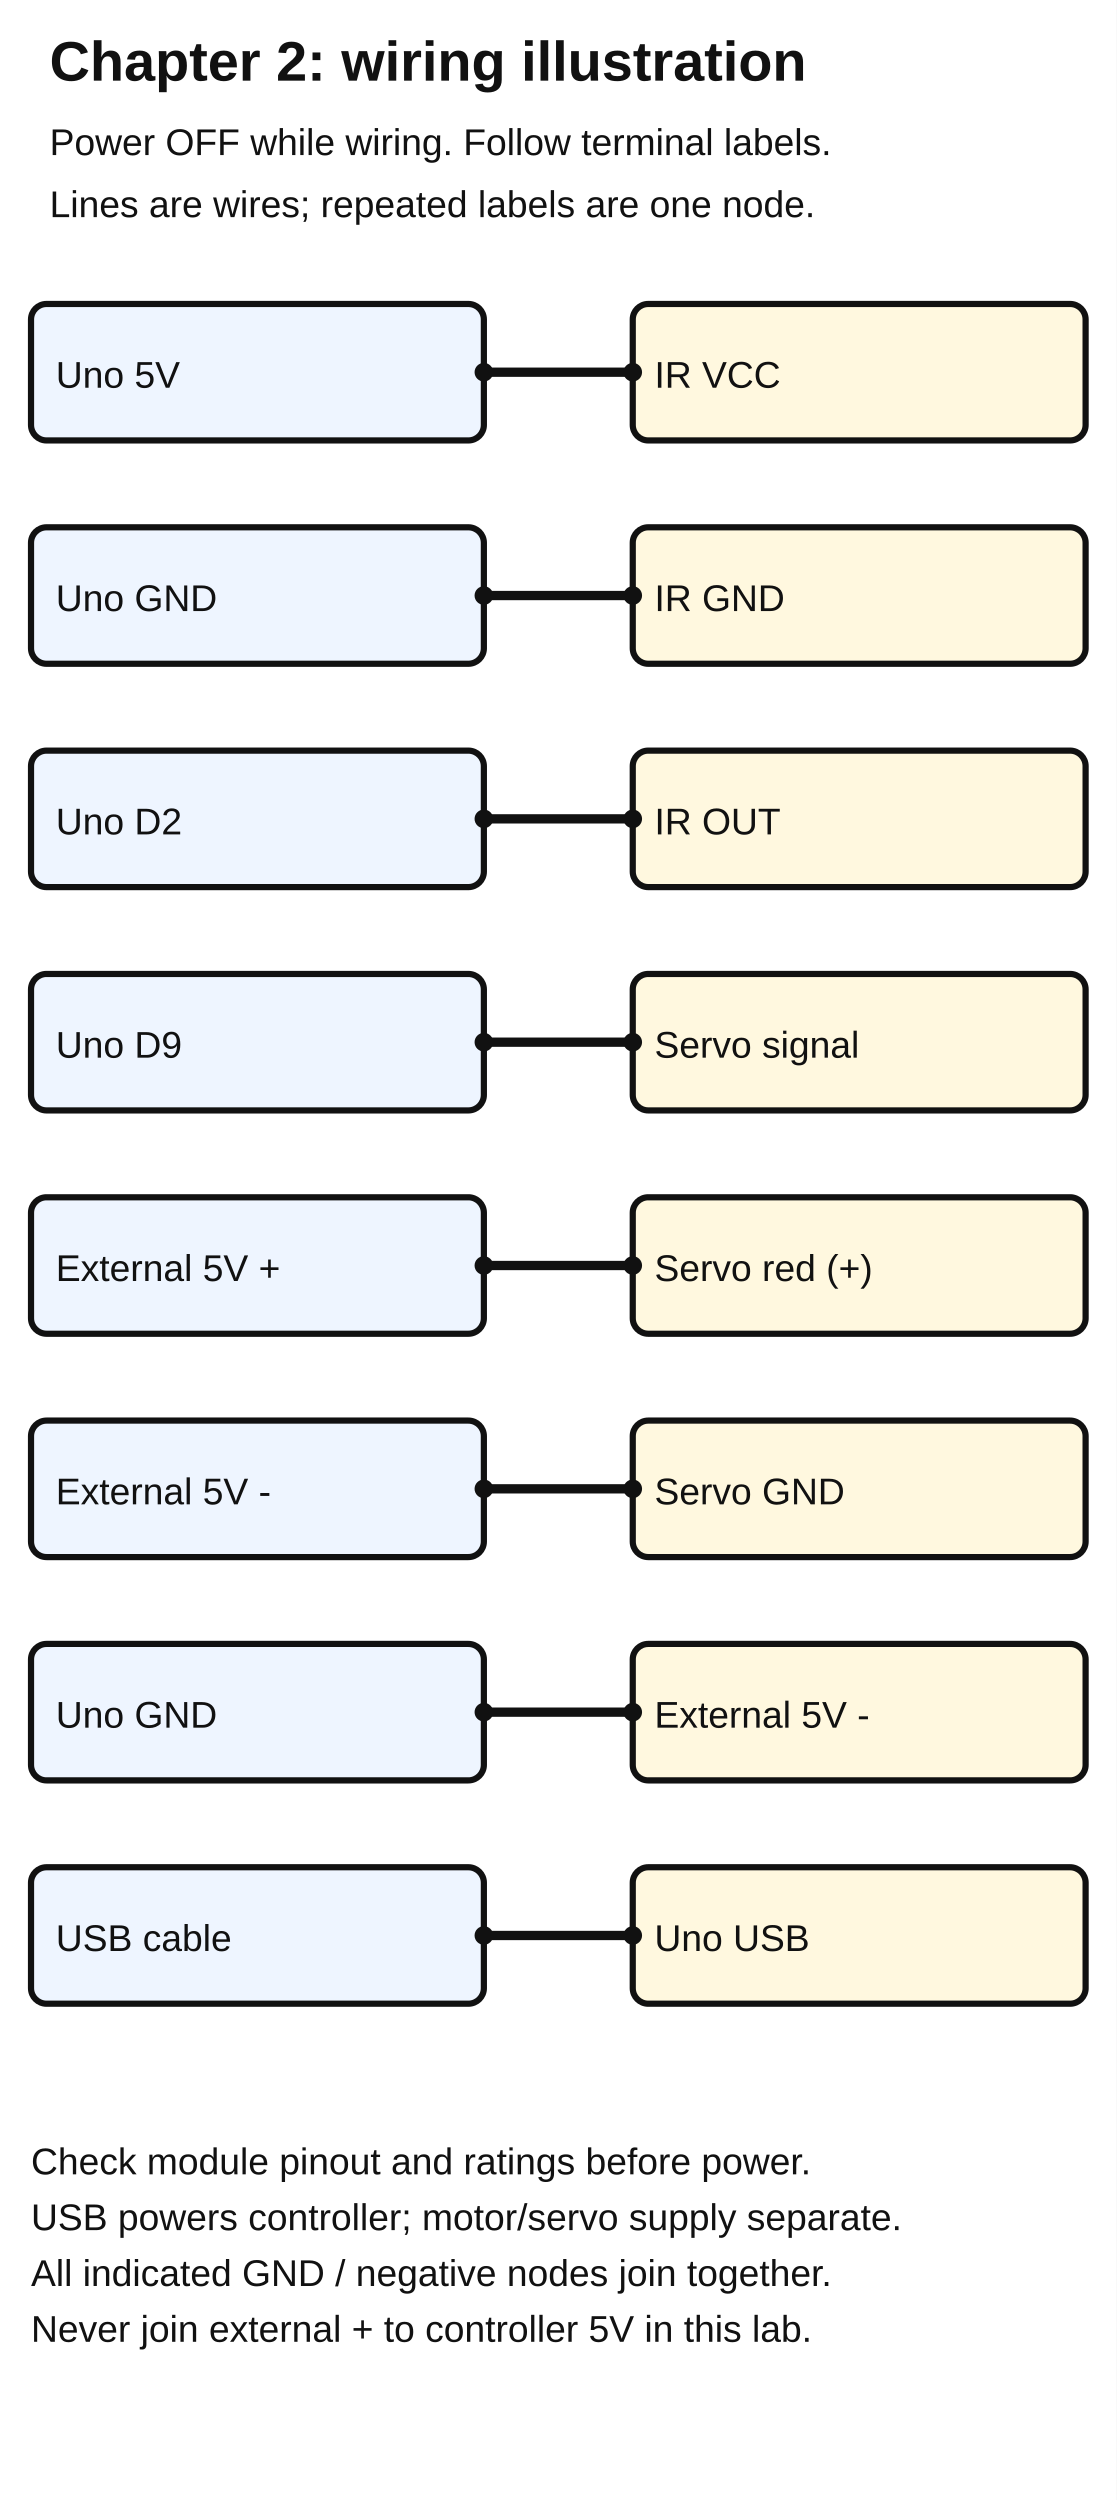
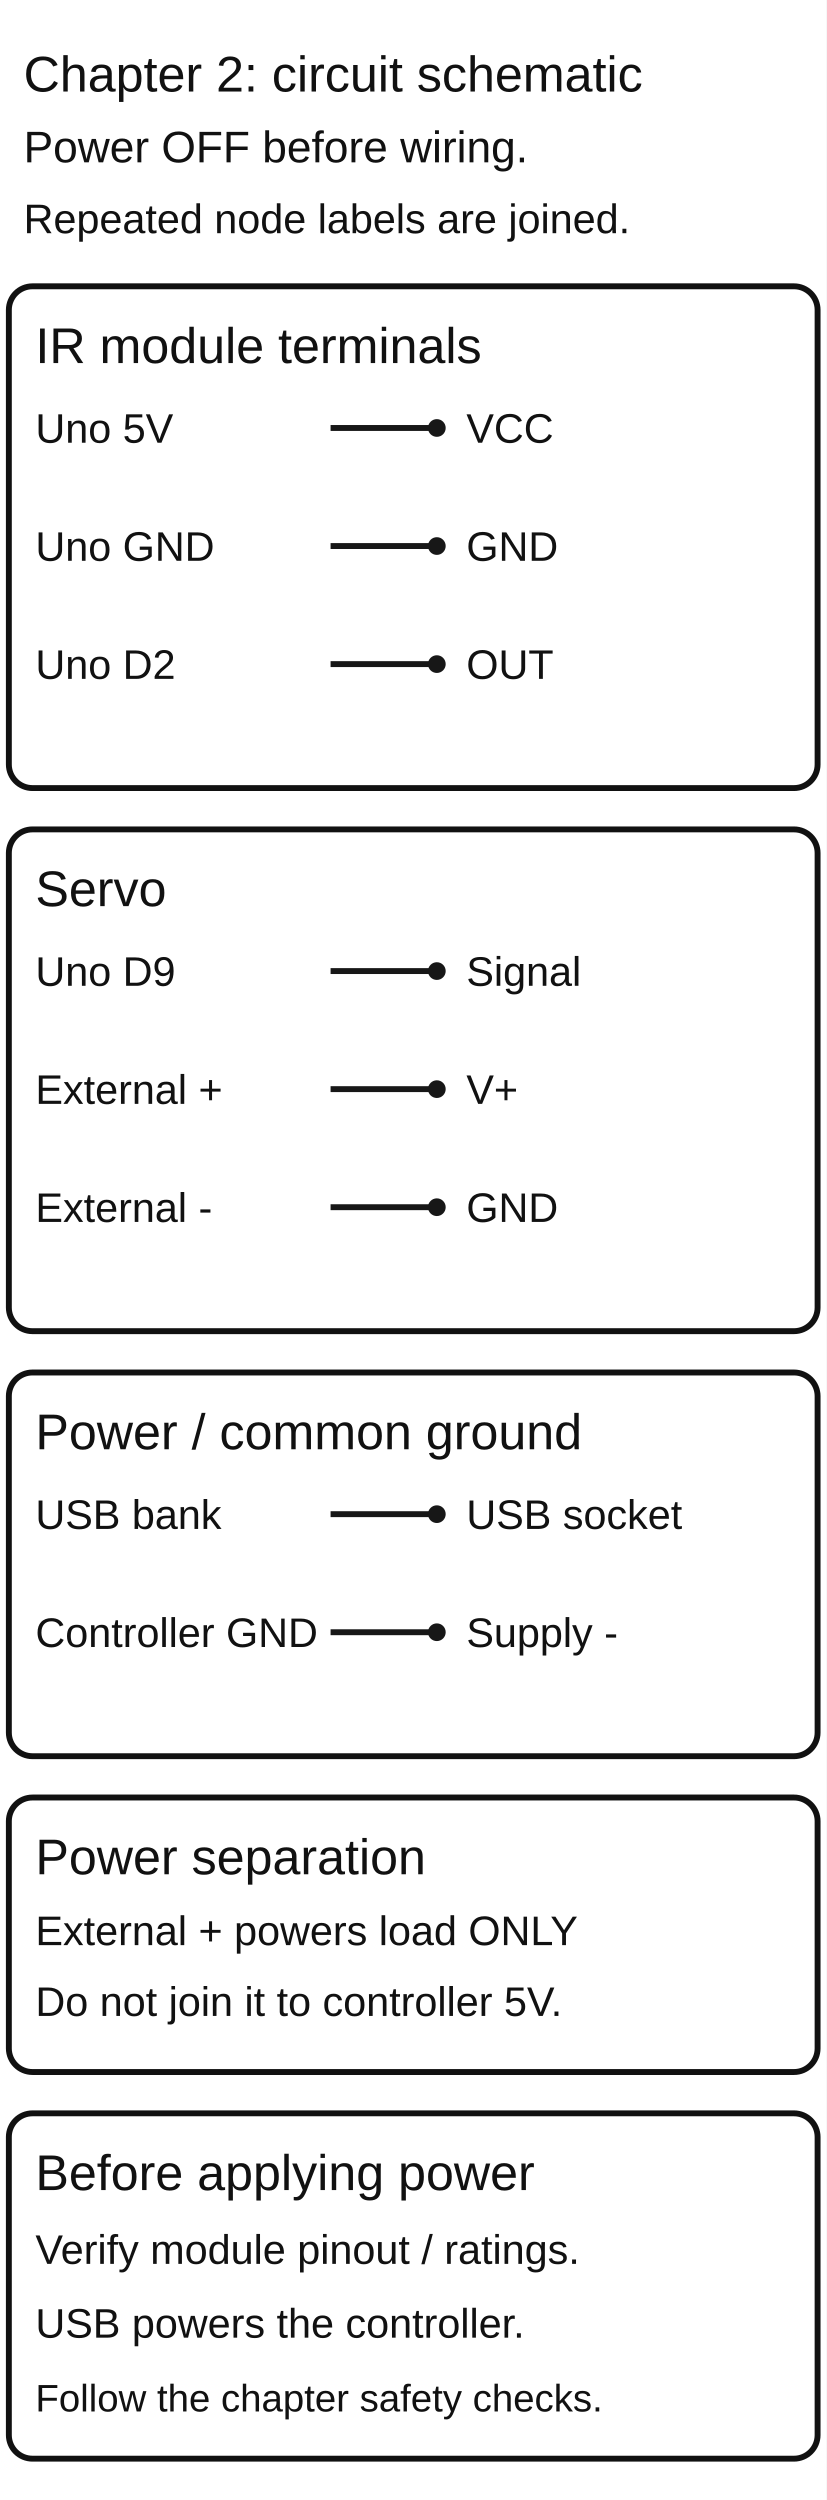
- <svg xmlns="http://www.w3.org/2000/svg" viewBox="0 0 360 806" width="360" height="806">
-   <rect width="360" height="806" fill="white" />
-   <style>text{font-family:Arial,sans-serif;font-size:12px;fill:#111}.head{font-size:18px;font-weight:bold}</style>
-   <text x="16" y="26" class="head">Chapter 2: wiring illustration</text>
-   <text x="16" y="50">Power OFF while wiring. Follow terminal labels.</text>
-   <text x="16" y="70">Lines are wires; repeated labels are one node.</text>
-   <rect x="10" y="98" width="146" height="44" rx="5" fill="#eef5ff" stroke="#111" stroke-width="2" />
-   <rect x="204" y="98" width="146" height="44" rx="5" fill="#fff8df" stroke="#111" stroke-width="2" />
-   <path d="M156 120 H204" stroke="#111" stroke-width="3" />
-   <circle cx="156" cy="120" r="3" fill="#111" />
-   <circle cx="204" cy="120" r="3" fill="#111" />
-   <text x="18" y="125">Uno 5V</text>
-   <text x="211" y="125">IR VCC</text>
-   <rect x="10" y="170" width="146" height="44" rx="5" fill="#eef5ff" stroke="#111" stroke-width="2" />
-   <rect x="204" y="170" width="146" height="44" rx="5" fill="#fff8df" stroke="#111" stroke-width="2" />
-   <path d="M156 192 H204" stroke="#111" stroke-width="3" />
-   <circle cx="156" cy="192" r="3" fill="#111" />
-   <circle cx="204" cy="192" r="3" fill="#111" />
-   <text x="18" y="197">Uno GND</text>
-   <text x="211" y="197">IR GND</text>
-   <rect x="10" y="242" width="146" height="44" rx="5" fill="#eef5ff" stroke="#111" stroke-width="2" />
-   <rect x="204" y="242" width="146" height="44" rx="5" fill="#fff8df" stroke="#111" stroke-width="2" />
-   <path d="M156 264 H204" stroke="#111" stroke-width="3" />
-   <circle cx="156" cy="264" r="3" fill="#111" />
-   <circle cx="204" cy="264" r="3" fill="#111" />
-   <text x="18" y="269">Uno D2</text>
-   <text x="211" y="269">IR OUT</text>
-   <rect x="10" y="314" width="146" height="44" rx="5" fill="#eef5ff" stroke="#111" stroke-width="2" />
-   <rect x="204" y="314" width="146" height="44" rx="5" fill="#fff8df" stroke="#111" stroke-width="2" />
-   <path d="M156 336 H204" stroke="#111" stroke-width="3" />
-   <circle cx="156" cy="336" r="3" fill="#111" />
-   <circle cx="204" cy="336" r="3" fill="#111" />
-   <text x="18" y="341">Uno D9</text>
-   <text x="211" y="341">Servo signal</text>
-   <rect x="10" y="386" width="146" height="44" rx="5" fill="#eef5ff" stroke="#111" stroke-width="2" />
-   <rect x="204" y="386" width="146" height="44" rx="5" fill="#fff8df" stroke="#111" stroke-width="2" />
-   <path d="M156 408 H204" stroke="#111" stroke-width="3" />
-   <circle cx="156" cy="408" r="3" fill="#111" />
-   <circle cx="204" cy="408" r="3" fill="#111" />
-   <text x="18" y="413">External 5V +</text>
-   <text x="211" y="413">Servo red (+)</text>
-   <rect x="10" y="458" width="146" height="44" rx="5" fill="#eef5ff" stroke="#111" stroke-width="2" />
-   <rect x="204" y="458" width="146" height="44" rx="5" fill="#fff8df" stroke="#111" stroke-width="2" />
-   <path d="M156 480 H204" stroke="#111" stroke-width="3" />
-   <circle cx="156" cy="480" r="3" fill="#111" />
-   <circle cx="204" cy="480" r="3" fill="#111" />
-   <text x="18" y="485">External 5V -</text>
-   <text x="211" y="485">Servo GND</text>
-   <rect x="10" y="530" width="146" height="44" rx="5" fill="#eef5ff" stroke="#111" stroke-width="2" />
-   <rect x="204" y="530" width="146" height="44" rx="5" fill="#fff8df" stroke="#111" stroke-width="2" />
-   <path d="M156 552 H204" stroke="#111" stroke-width="3" />
-   <circle cx="156" cy="552" r="3" fill="#111" />
-   <circle cx="204" cy="552" r="3" fill="#111" />
-   <text x="18" y="557">Uno GND</text>
-   <text x="211" y="557">External 5V -</text>
-   <rect x="10" y="602" width="146" height="44" rx="5" fill="#eef5ff" stroke="#111" stroke-width="2" />
-   <rect x="204" y="602" width="146" height="44" rx="5" fill="#fff8df" stroke="#111" stroke-width="2" />
-   <path d="M156 624 H204" stroke="#111" stroke-width="3" />
-   <circle cx="156" cy="624" r="3" fill="#111" />
-   <circle cx="204" cy="624" r="3" fill="#111" />
-   <text x="18" y="629">USB cable</text>
-   <text x="211" y="629">Uno USB</text>
-   <text x="10" y="701">Check module pinout and ratings before power.</text>
-   <text x="10" y="719">USB powers controller; motor/servo supply separate.</text>
-   <text x="10" y="737">All indicated GND / negative nodes join together.</text>
-   <text x="10" y="755">Never join external + to controller 5V in this lab.</text>
+ <svg xmlns="http://www.w3.org/2000/svg" viewBox="0 0 280 847" width="280" height="847">
+   <rect width="280" height="847" fill="white" />
+   <g font-family="Arial,sans-serif" fill="#111">
+     <text x="8" y="31" font-size="17">Chapter 2: circuit schematic</text>
+     <text x="8" y="55" font-size="15">Power OFF before wiring.</text>
+     <text x="8" y="79" font-size="14">Repeated node labels are joined.</text>
+     <rect x="3" y="97" width="274" height="170" rx="8" fill="white" stroke="#111" stroke-width="2" />
+     <text x="12" y="123" font-size="17">IR module terminals</text>
+     <text x="12" y="150" font-size="14">Uno 5V</text>
+     <path d="M112,145 L148,145" fill="none" stroke="#171717" stroke-width="2" />
+     <circle cx="148" cy="145" r="3" fill="#171717" />
+     <text x="158" y="150" font-size="14">VCC</text>
+     <text x="12" y="190" font-size="14">Uno GND</text>
+     <path d="M112,185 L148,185" fill="none" stroke="#171717" stroke-width="2" />
+     <circle cx="148" cy="185" r="3" fill="#171717" />
+     <text x="158" y="190" font-size="14">GND</text>
+     <text x="12" y="230" font-size="14">Uno D2</text>
+     <path d="M112,225 L148,225" fill="none" stroke="#171717" stroke-width="2" />
+     <circle cx="148" cy="225" r="3" fill="#171717" />
+     <text x="158" y="230" font-size="14">OUT</text>
+     <rect x="3" y="281" width="274" height="170" rx="8" fill="white" stroke="#111" stroke-width="2" />
+     <text x="12" y="307" font-size="17">Servo</text>
+     <text x="12" y="334" font-size="14">Uno D9</text>
+     <path d="M112,329 L148,329" fill="none" stroke="#171717" stroke-width="2" />
+     <circle cx="148" cy="329" r="3" fill="#171717" />
+     <text x="158" y="334" font-size="14">Signal</text>
+     <text x="12" y="374" font-size="14">External +</text>
+     <path d="M112,369 L148,369" fill="none" stroke="#171717" stroke-width="2" />
+     <circle cx="148" cy="369" r="3" fill="#171717" />
+     <text x="158" y="374" font-size="14">V+</text>
+     <text x="12" y="414" font-size="14">External -</text>
+     <path d="M112,409 L148,409" fill="none" stroke="#171717" stroke-width="2" />
+     <circle cx="148" cy="409" r="3" fill="#171717" />
+     <text x="158" y="414" font-size="14">GND</text>
+     <rect x="3" y="465" width="274" height="130" rx="8" fill="white" stroke="#111" stroke-width="2" />
+     <text x="12" y="491" font-size="17">Power / common ground</text>
+     <text x="12" y="518" font-size="14">USB bank</text>
+     <path d="M112,513 L148,513" fill="none" stroke="#171717" stroke-width="2" />
+     <circle cx="148" cy="513" r="3" fill="#171717" />
+     <text x="158" y="518" font-size="14">USB socket</text>
+     <text x="12" y="558" font-size="14">Controller GND</text>
+     <path d="M112,553 L148,553" fill="none" stroke="#171717" stroke-width="2" />
+     <circle cx="148" cy="553" r="3" fill="#171717" />
+     <text x="158" y="558" font-size="14">Supply -</text>
+     <rect x="3" y="609" width="274" height="93" rx="8" fill="white" stroke="#111" stroke-width="2" />
+     <text x="12" y="635" font-size="17">Power separation</text>
+     <text x="12" y="659" font-size="14">External + powers load ONLY</text>
+     <text x="12" y="683" font-size="14">Do not join it to controller 5V.</text>
+     <rect x="3" y="716" width="274" height="117" rx="8" fill="white" stroke="#111" stroke-width="2" />
+     <text x="12" y="742" font-size="17">Before applying power</text>
+     <text x="12" y="767" font-size="14">Verify module pinout / ratings.</text>
+     <text x="12" y="792" font-size="14">USB powers the controller.</text>
+     <text x="12" y="817" font-size="13">Follow the chapter safety checks.</text>
+   </g>
</svg>
